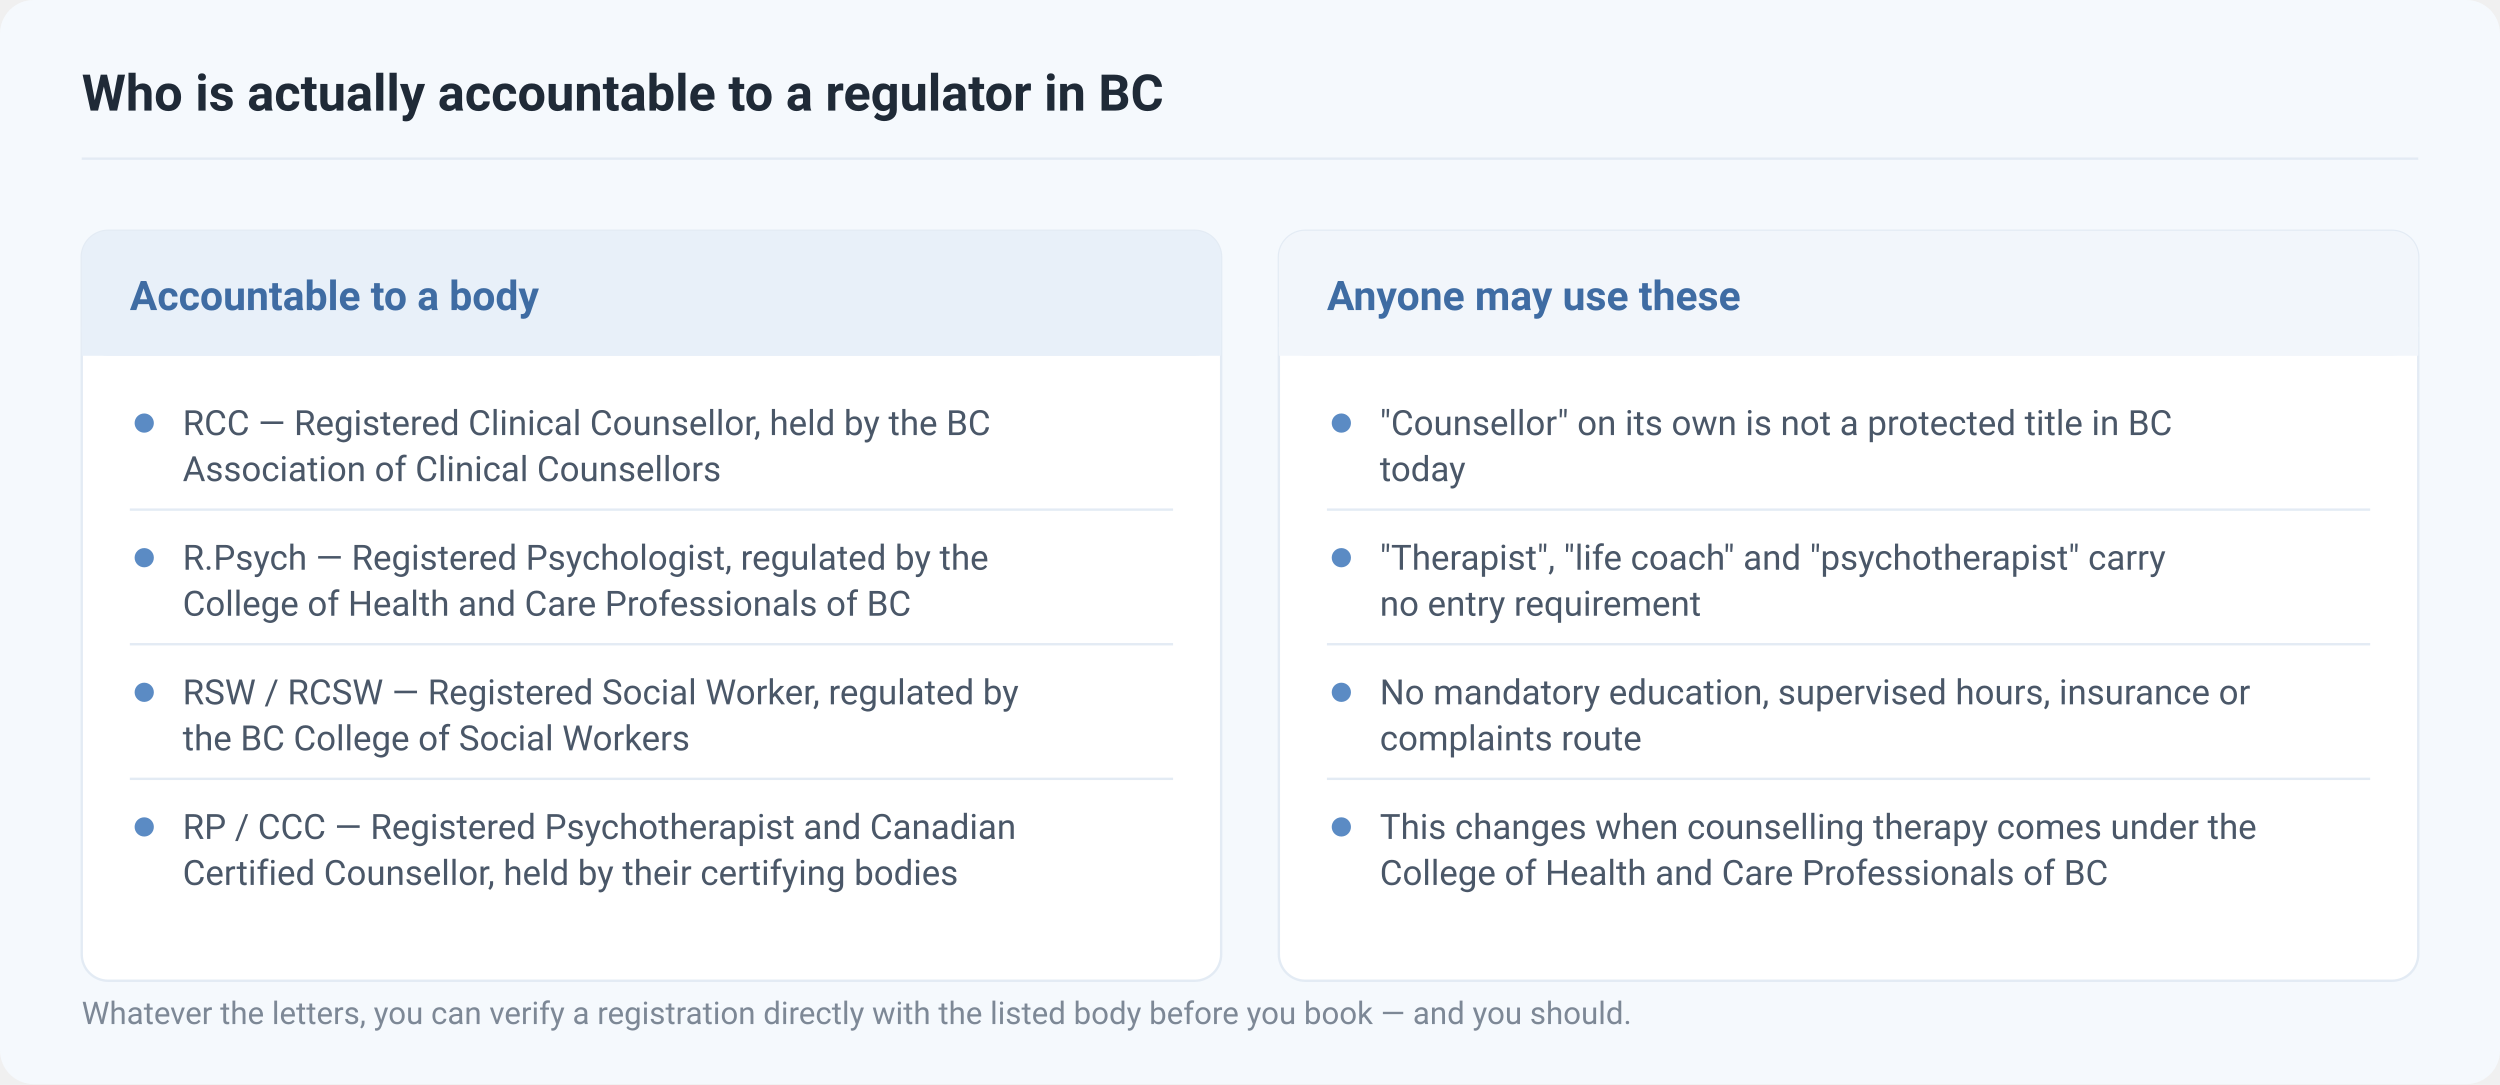
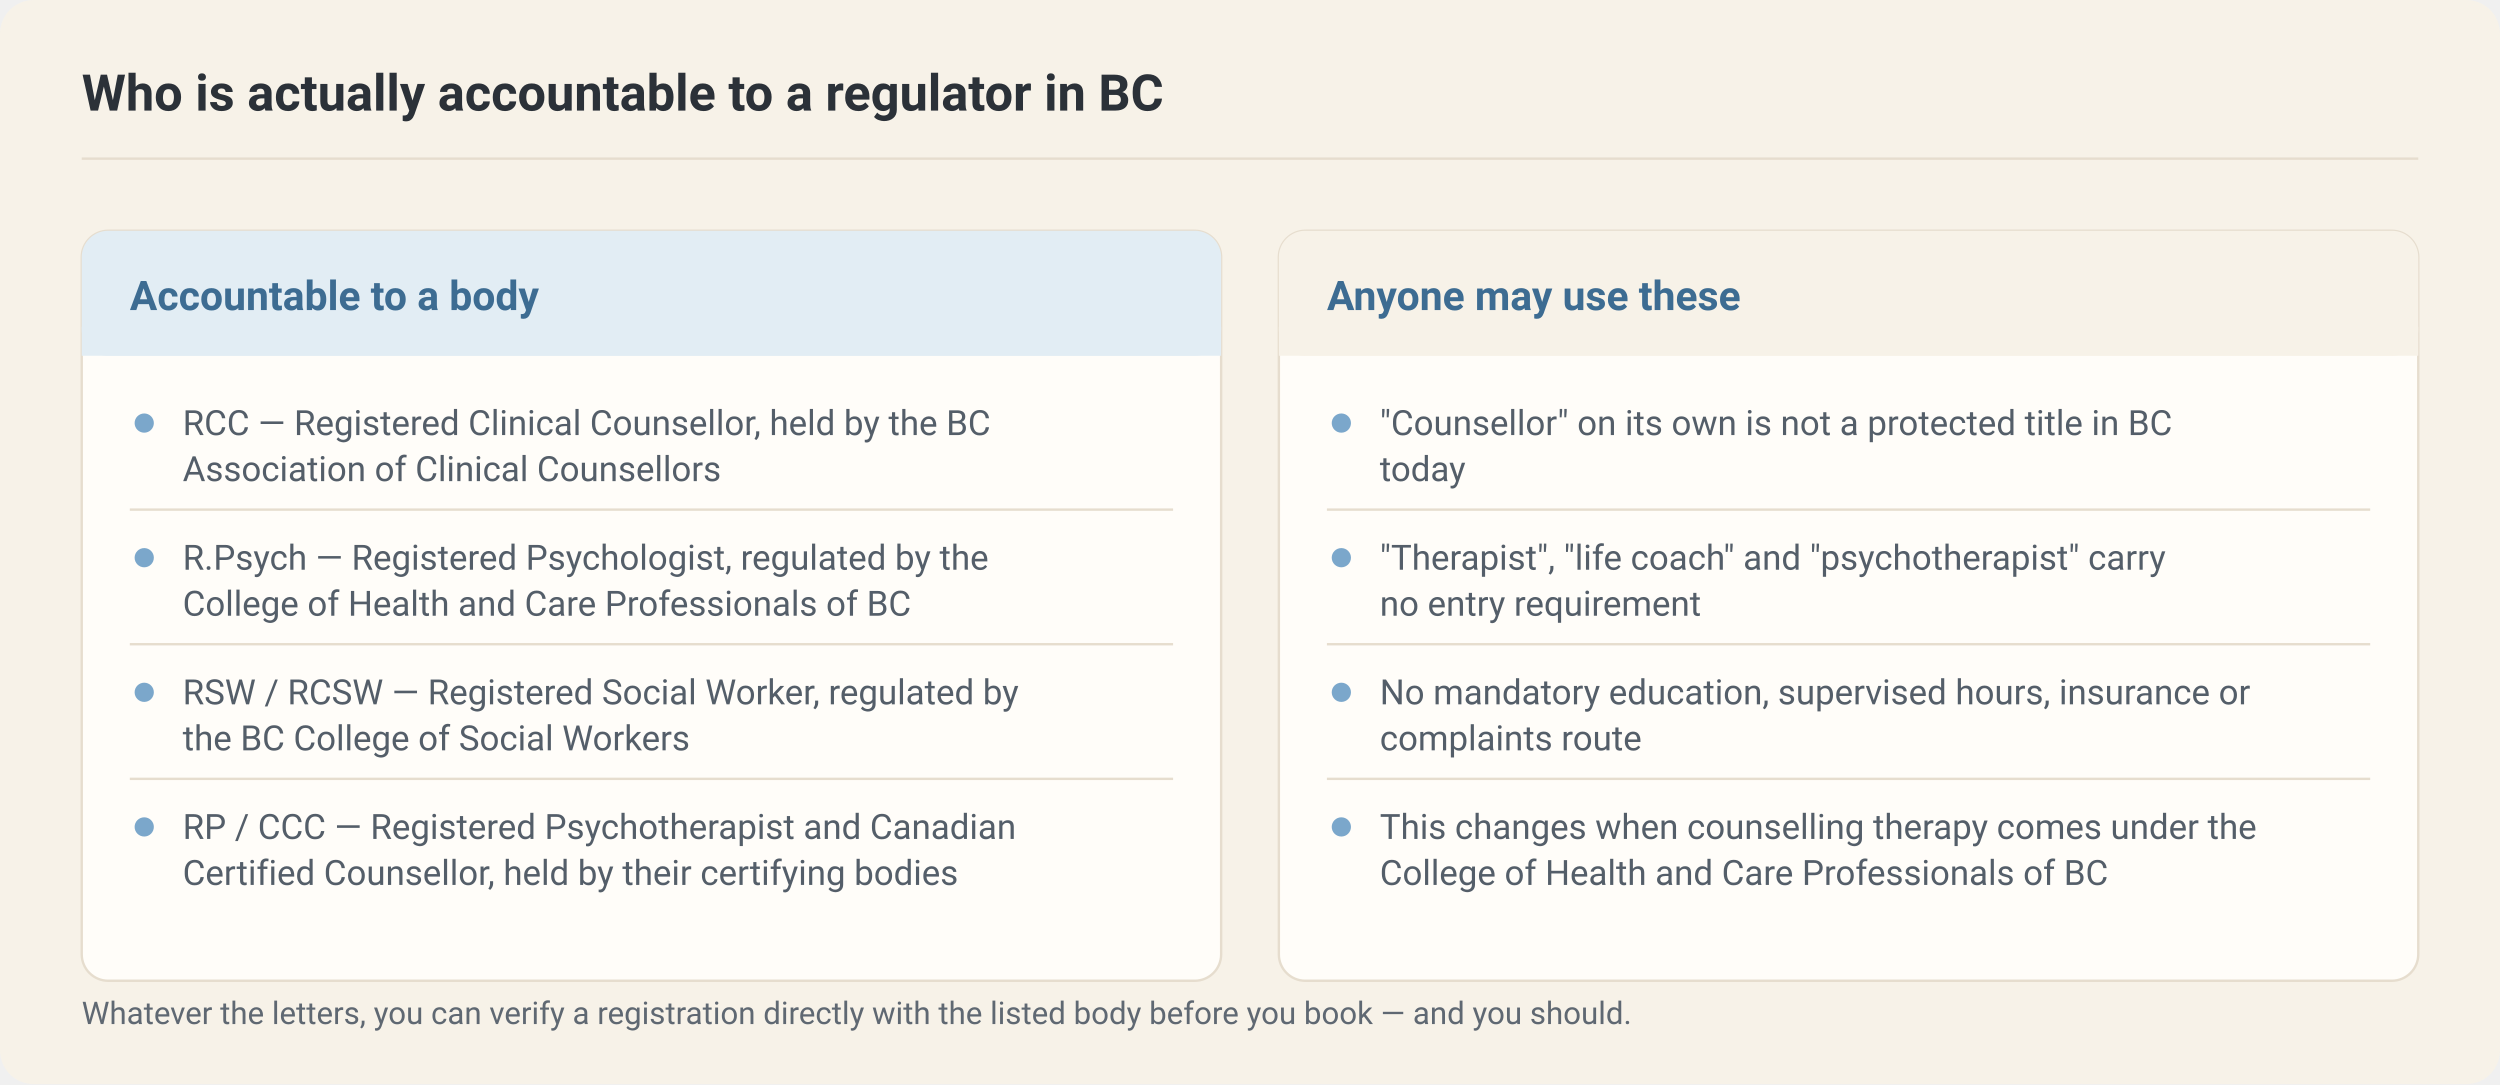
<svg xmlns="http://www.w3.org/2000/svg" viewBox="0 0 1040 451" width="1040" height="451" role="img" aria-labelledby="t d" font-family="-apple-system,BlinkMacSystemFont,'Segoe UI',Roboto,Helvetica,Arial,sans-serif">
-   <rect width="1040" height="451" rx="14" fill="#f5f9fd" />
-   <text x="34" y="46" font-size="21" font-weight="700" fill="#1f2a37">Who is actually accountable to a regulator in BC</text>
-   <line x1="34" y1="66" x2="1006" y2="66" stroke="#e3ebf4" />
-   <rect x="34" y="96" width="474" height="312" rx="11" fill="#ffffff" stroke="#e3ebf4" />
-   <rect x="34" y="96" width="474" height="52" rx="11" fill="#e8f0f9" />
-   <rect x="34" y="136" width="474" height="12" fill="#e8f0f9" />
-   <text x="54" y="129" font-size="17" font-weight="700" fill="#3f6ca3">Accountable to a body</text>
-   <circle cx="60" cy="176" r="4" fill="#5b8bc4" />
-   <text font-size="14.5" fill="#4a5768">
+   <rect width="1040" height="451" rx="14" fill="#f7f2e8" />
+   <text x="34" y="46" font-size="21" font-weight="700" fill="#2b3138">Who is actually accountable to a regulator in BC</text>
+   <line x1="34" y1="66" x2="1006" y2="66" stroke="#e6ddce" />
+   <rect x="34" y="96" width="474" height="312" rx="11" fill="#fffdf9" stroke="#e6ddce" />
+   <rect x="34" y="96" width="474" height="52" rx="11" fill="#e2edf4" />
+   <rect x="34" y="136" width="474" height="12" fill="#e2edf4" />
+   <text x="54" y="129" font-size="17" font-weight="700" fill="#3d6c92">Accountable to a body</text>
+   <circle cx="60" cy="176" r="4" fill="#7ba7cb" />
+   <text font-size="14.5" fill="#545e69">
    <tspan x="76" y="181">RCC — Registered Clinical Counsellor, held by the BC</tspan>
    <tspan x="76" y="200.14">Association of Clinical Counsellors</tspan>
  </text>
-   <line x1="54" y1="212" x2="488" y2="212" stroke="#e3ebf4" />
-   <circle cx="60" cy="232" r="4" fill="#5b8bc4" />
-   <text font-size="14.5" fill="#4a5768">
+   <line x1="54" y1="212" x2="488" y2="212" stroke="#e6ddce" />
+   <circle cx="60" cy="232" r="4" fill="#7ba7cb" />
+   <text font-size="14.5" fill="#545e69">
    <tspan x="76" y="237">R.Psych — Registered Psychologist, regulated by the</tspan>
    <tspan x="76" y="256.14">College of Health and Care Professionals of BC</tspan>
  </text>
-   <line x1="54" y1="268" x2="488" y2="268" stroke="#e3ebf4" />
-   <circle cx="60" cy="288" r="4" fill="#5b8bc4" />
-   <text font-size="14.5" fill="#4a5768">
+   <line x1="54" y1="268" x2="488" y2="268" stroke="#e6ddce" />
+   <circle cx="60" cy="288" r="4" fill="#7ba7cb" />
+   <text font-size="14.5" fill="#545e69">
    <tspan x="76" y="293">RSW / RCSW — Registered Social Worker, regulated by</tspan>
    <tspan x="76" y="312.14">the BC College of Social Workers</tspan>
  </text>
-   <line x1="54" y1="324" x2="488" y2="324" stroke="#e3ebf4" />
-   <circle cx="60" cy="344" r="4" fill="#5b8bc4" />
-   <text font-size="14.5" fill="#4a5768">
+   <line x1="54" y1="324" x2="488" y2="324" stroke="#e6ddce" />
+   <circle cx="60" cy="344" r="4" fill="#7ba7cb" />
+   <text font-size="14.5" fill="#545e69">
    <tspan x="76" y="349">RP / CCC — Registered Psychotherapist and Canadian</tspan>
    <tspan x="76" y="368.14">Certified Counsellor, held by their certifying bodies</tspan>
  </text>
-   <rect x="532" y="96" width="474" height="312" rx="11" fill="#ffffff" stroke="#e3ebf4" />
-   <rect x="532" y="96" width="474" height="52" rx="11" fill="#f2f6fb" />
-   <rect x="532" y="136" width="474" height="12" fill="#f2f6fb" />
-   <text x="552" y="129" font-size="17" font-weight="700" fill="#3f6ca3">Anyone may use these</text>
-   <circle cx="558" cy="176" r="4" fill="#5b8bc4" />
-   <text font-size="14.5" fill="#4a5768">
+   <rect x="532" y="96" width="474" height="312" rx="11" fill="#fffdf9" stroke="#e6ddce" />
+   <rect x="532" y="96" width="474" height="52" rx="11" fill="#f7f2e8" />
+   <rect x="532" y="136" width="474" height="12" fill="#f7f2e8" />
+   <text x="552" y="129" font-size="17" font-weight="700" fill="#3d6c92">Anyone may use these</text>
+   <circle cx="558" cy="176" r="4" fill="#7ba7cb" />
+   <text font-size="14.5" fill="#545e69">
    <tspan x="574" y="181">"Counsellor" on its own is not a protected title in BC</tspan>
    <tspan x="574" y="200.14">today</tspan>
  </text>
-   <line x1="552" y1="212" x2="986" y2="212" stroke="#e3ebf4" />
-   <circle cx="558" cy="232" r="4" fill="#5b8bc4" />
-   <text font-size="14.5" fill="#4a5768">
+   <line x1="552" y1="212" x2="986" y2="212" stroke="#e6ddce" />
+   <circle cx="558" cy="232" r="4" fill="#7ba7cb" />
+   <text font-size="14.5" fill="#545e69">
    <tspan x="574" y="237">"Therapist", "life coach" and "psychotherapist" carry</tspan>
    <tspan x="574" y="256.14">no entry requirement</tspan>
  </text>
-   <line x1="552" y1="268" x2="986" y2="268" stroke="#e3ebf4" />
-   <circle cx="558" cy="288" r="4" fill="#5b8bc4" />
-   <text font-size="14.5" fill="#4a5768">
+   <line x1="552" y1="268" x2="986" y2="268" stroke="#e6ddce" />
+   <circle cx="558" cy="288" r="4" fill="#7ba7cb" />
+   <text font-size="14.5" fill="#545e69">
    <tspan x="574" y="293">No mandatory education, supervised hours, insurance or</tspan>
    <tspan x="574" y="312.14">complaints route</tspan>
  </text>
-   <line x1="552" y1="324" x2="986" y2="324" stroke="#e3ebf4" />
-   <circle cx="558" cy="344" r="4" fill="#5b8bc4" />
-   <text font-size="14.5" fill="#4a5768">
+   <line x1="552" y1="324" x2="986" y2="324" stroke="#e6ddce" />
+   <circle cx="558" cy="344" r="4" fill="#7ba7cb" />
+   <text font-size="14.5" fill="#545e69">
    <tspan x="574" y="349">This changes when counselling therapy comes under the</tspan>
    <tspan x="574" y="368.14">College of Health and Care Professionals of BC</tspan>
  </text>
-   <text font-size="13" fill="#7d8896">
+   <text font-size="13" fill="#5f6872">
    <tspan x="34" y="426">Whatever the letters, you can verify a registration directly with the listed body before you book — and you should.</tspan>
  </text>
</svg>
